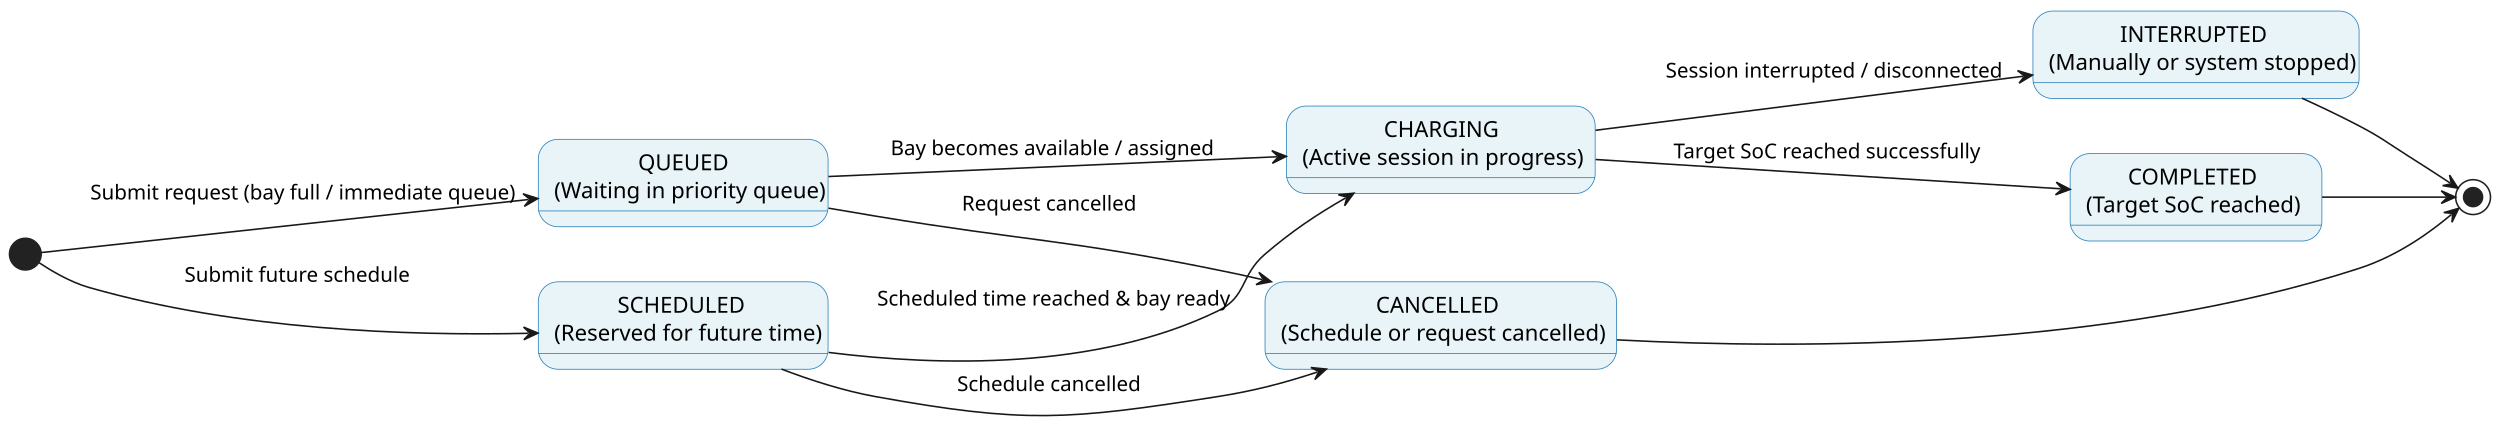
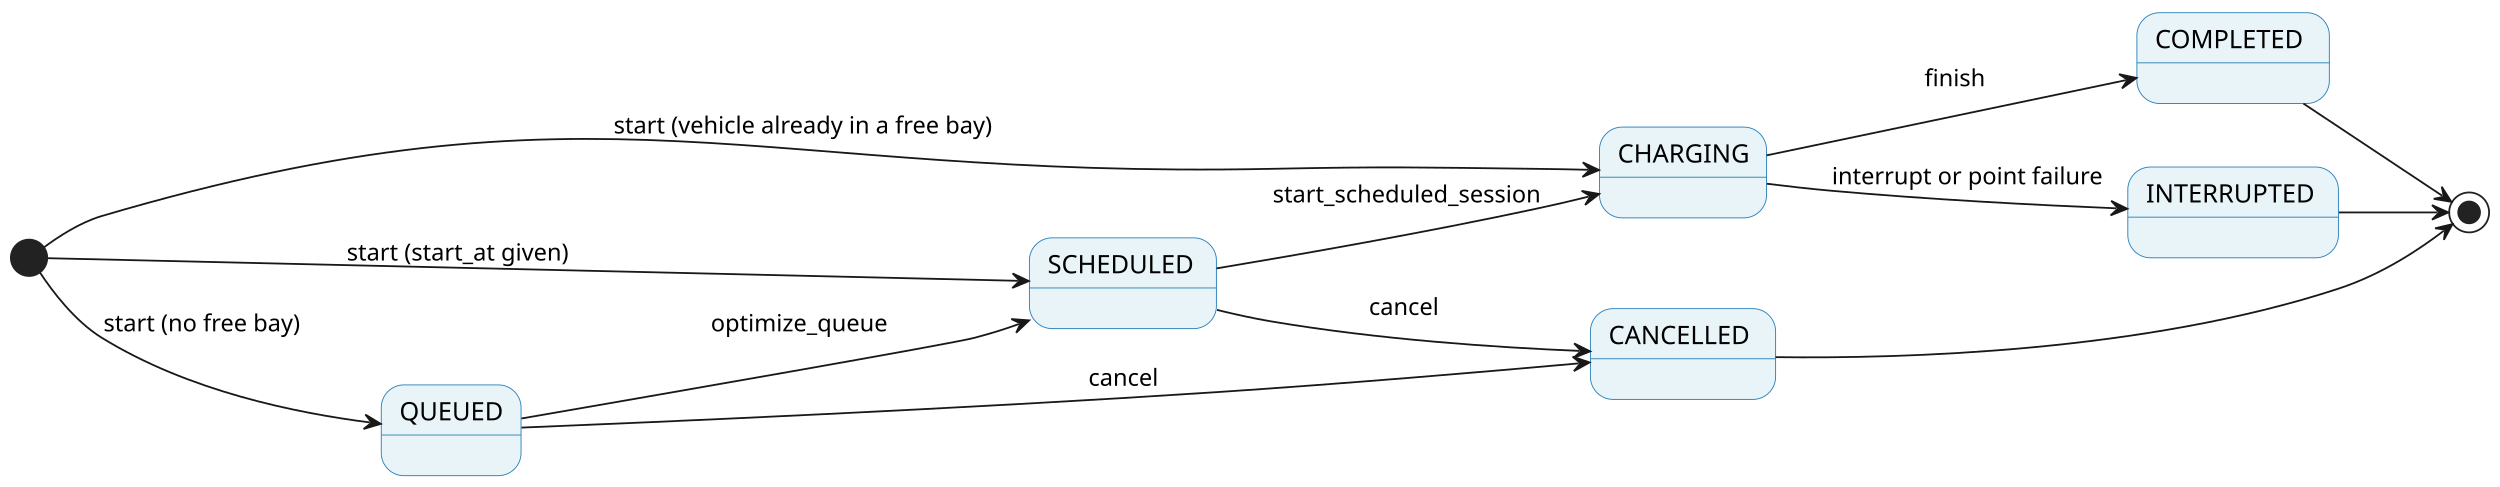
- <svg xmlns="http://www.w3.org/2000/svg" contentStyleType="text/css" height="274px" preserveAspectRatio="none" style="width:1579px;height:274px;background:#FFFFFF;" version="1.1" viewBox="0 0 1579 274" width="1579px" zoomAndPan="magnify">
+ <svg xmlns="http://www.w3.org/2000/svg" contentStyleType="text/css" height="268px" preserveAspectRatio="none" style="width:1377px;height:268px;background:#FFFFFF;" version="1.1" viewBox="0 0 1377 268" width="1377px" zoomAndPan="magnify">
  <defs />
  <g>
-     <ellipse cx="16" cy="160.5" fill="#222222" rx="10" ry="10" style="stroke:#222222;stroke-width:1.0;" />
-     <g id="QUEUED">
-       <rect fill="#E8F4F8" height="55.219" rx="12.5" ry="12.5" style="stroke:#2980B9;stroke-width:0.5;" width="183" x="340" y="88" />
-       <line style="stroke:#2980B9;stroke-width:0.5;" x1="340" x2="523" y1="133.219" y2="133.219" />
-       <text fill="#000000" font-family="sans-serif" font-size="14" lengthAdjust="spacing" textLength="57" x="403" y="107.533">QUEUED</text>
-       <text fill="#000000" font-family="sans-serif" font-size="14" lengthAdjust="spacing" textLength="163" x="350" y="125.143">(Waiting in priority queue)</text>
+     <ellipse cx="16" cy="142" fill="#222222" rx="10" ry="10" style="stroke:#222222;stroke-width:1.0;" />
+     <g id="CHARGING">
+       <rect fill="#E8F4F8" height="50" rx="12.5" ry="12.5" style="stroke:#2980B9;stroke-width:0.5;" width="92" x="881" y="70" />
+       <line style="stroke:#2980B9;stroke-width:0.5;" x1="881" x2="973" y1="97.609" y2="97.609" />
+       <text fill="#000000" font-family="sans-serif" font-size="14" lengthAdjust="spacing" textLength="72" x="891" y="89.533">CHARGING</text>
    </g>
    <g id="SCHEDULED">
-       <rect fill="#E8F4F8" height="55.219" rx="12.5" ry="12.5" style="stroke:#2980B9;stroke-width:0.5;" width="183" x="340" y="178" />
-       <line style="stroke:#2980B9;stroke-width:0.5;" x1="340" x2="523" y1="223.219" y2="223.219" />
-       <text fill="#000000" font-family="sans-serif" font-size="14" lengthAdjust="spacing" textLength="83" x="390" y="197.533">SCHEDULED</text>
-       <text fill="#000000" font-family="sans-serif" font-size="14" lengthAdjust="spacing" textLength="163" x="350" y="215.143">(Reserved for future time)</text>
+       <rect fill="#E8F4F8" height="50" rx="12.5" ry="12.5" style="stroke:#2980B9;stroke-width:0.5;" width="103" x="567" y="131" />
+       <line style="stroke:#2980B9;stroke-width:0.5;" x1="567" x2="670" y1="158.609" y2="158.609" />
+       <text fill="#000000" font-family="sans-serif" font-size="14" lengthAdjust="spacing" textLength="83" x="577" y="150.533">SCHEDULED</text>
    </g>
-     <g id="CHARGING">
-       <rect fill="#E8F4F8" height="55.219" rx="12.5" ry="12.5" style="stroke:#2980B9;stroke-width:0.5;" width="195" x="812.5" y="67" />
-       <line style="stroke:#2980B9;stroke-width:0.5;" x1="812.5" x2="1007.5" y1="112.219" y2="112.219" />
-       <text fill="#000000" font-family="sans-serif" font-size="14" lengthAdjust="spacing" textLength="72" x="874" y="86.533">CHARGING</text>
-       <text fill="#000000" font-family="sans-serif" font-size="14" lengthAdjust="spacing" textLength="175" x="822.5" y="104.143">(Active session in progress)</text>
+     <g id="QUEUED">
+       <rect fill="#E8F4F8" height="50" rx="12.5" ry="12.5" style="stroke:#2980B9;stroke-width:0.5;" width="77" x="210" y="212" />
+       <line style="stroke:#2980B9;stroke-width:0.5;" x1="210" x2="287" y1="239.609" y2="239.609" />
+       <text fill="#000000" font-family="sans-serif" font-size="14" lengthAdjust="spacing" textLength="57" x="220" y="231.533">QUEUED</text>
    </g>
    <g id="COMPLETED">
-       <rect fill="#E8F4F8" height="55.219" rx="12.5" ry="12.5" style="stroke:#2980B9;stroke-width:0.5;" width="159" x="1307.5" y="97" />
-       <line style="stroke:#2980B9;stroke-width:0.5;" x1="1307.5" x2="1466.5" y1="142.219" y2="142.219" />
-       <text fill="#000000" font-family="sans-serif" font-size="14" lengthAdjust="spacing" textLength="86" x="1344" y="116.533">COMPLETED</text>
-       <text fill="#000000" font-family="sans-serif" font-size="14" lengthAdjust="spacing" textLength="139" x="1317.5" y="134.143">(Target SoC reached)</text>
+       <rect fill="#E8F4F8" height="50" rx="12.5" ry="12.5" style="stroke:#2980B9;stroke-width:0.5;" width="106" x="1177" y="7" />
+       <line style="stroke:#2980B9;stroke-width:0.5;" x1="1177" x2="1283" y1="34.609" y2="34.609" />
+       <text fill="#000000" font-family="sans-serif" font-size="14" lengthAdjust="spacing" textLength="86" x="1187" y="26.533">COMPLETED</text>
    </g>
    <g id="INTERRUPTED">
-       <rect fill="#E8F4F8" height="55.219" rx="12.5" ry="12.5" style="stroke:#2980B9;stroke-width:0.5;" width="206" x="1284" y="7" />
-       <line style="stroke:#2980B9;stroke-width:0.5;" x1="1284" x2="1490" y1="52.219" y2="52.219" />
-       <text fill="#000000" font-family="sans-serif" font-size="14" lengthAdjust="spacing" textLength="96" x="1339" y="26.533">INTERRUPTED</text>
-       <text fill="#000000" font-family="sans-serif" font-size="14" lengthAdjust="spacing" textLength="186" x="1294" y="44.143">(Manually or system stopped)</text>
+       <rect fill="#E8F4F8" height="50" rx="12.5" ry="12.5" style="stroke:#2980B9;stroke-width:0.5;" width="116" x="1172" y="92" />
+       <line style="stroke:#2980B9;stroke-width:0.5;" x1="1172" x2="1288" y1="119.609" y2="119.609" />
+       <text fill="#000000" font-family="sans-serif" font-size="14" lengthAdjust="spacing" textLength="96" x="1182" y="111.533">INTERRUPTED</text>
    </g>
    <g id="CANCELLED">
-       <rect fill="#E8F4F8" height="55.219" rx="12.5" ry="12.5" style="stroke:#2980B9;stroke-width:0.5;" width="222" x="799" y="178" />
-       <line style="stroke:#2980B9;stroke-width:0.5;" x1="799" x2="1021" y1="223.219" y2="223.219" />
-       <text fill="#000000" font-family="sans-serif" font-size="14" lengthAdjust="spacing" textLength="82" x="869" y="197.533">CANCELLED</text>
-       <text fill="#000000" font-family="sans-serif" font-size="14" lengthAdjust="spacing" textLength="202" x="809" y="215.143">(Schedule or request cancelled)</text>
+       <rect fill="#E8F4F8" height="50" rx="12.5" ry="12.5" style="stroke:#2980B9;stroke-width:0.5;" width="102" x="876" y="170" />
+       <line style="stroke:#2980B9;stroke-width:0.5;" x1="876" x2="978" y1="197.609" y2="197.609" />
+       <text fill="#000000" font-family="sans-serif" font-size="14" lengthAdjust="spacing" textLength="82" x="886" y="189.533">CANCELLED</text>
    </g>
-     <ellipse cx="1562" cy="124.5" fill="none" rx="11" ry="11" style="stroke:#222222;stroke-width:1.0;" />
-     <ellipse cx="1562" cy="124.5" fill="#222222" rx="6" ry="6" style="stroke:#222222;stroke-width:1.0;" />
-     <g id="link_*start*_QUEUED">
-       <path d="M26.02,159.52 C66.41,155.12 227.355,137.609 333.735,126.029 " fill="none" id="*start*-to-QUEUED" style="stroke:#181818;stroke-width:1.0;" />
-       <polygon fill="#181818" points="339.7,125.38,330.32,122.377,334.729,125.921,331.186,130.331,339.7,125.38" style="stroke:#181818;stroke-width:1.0;" />
-       <text fill="#000000" font-family="sans-serif" font-size="13" lengthAdjust="spacing" textLength="252" x="57" y="125.995">Submit request (bay full / immediate queue)</text>
+     <ellipse cx="1360" cy="117" fill="none" rx="11" ry="11" style="stroke:#222222;stroke-width:1.0;" />
+     <ellipse cx="1360" cy="117" fill="#222222" rx="6" ry="6" style="stroke:#222222;stroke-width:1.0;" />
+     <g id="link_*start*_CHARGING">
+       <path d="M24.25,136.22 C31.72,130.65 43.94,122.56 56,119 C330.77,38.02 413.6,98.78 700,93 C764.88,91.69 781.12,92.19 846,93 C857.25,93.14 863.392,93.242 874.732,93.522 " fill="none" id="*start*-to-CHARGING" style="stroke:#181818;stroke-width:1.0;" />
+       <polygon fill="#181818" points="880.73,93.67,871.832,89.449,875.731,93.547,871.634,97.447,880.73,93.67" style="stroke:#181818;stroke-width:1.0;" />
+       <text fill="#000000" font-family="sans-serif" font-size="13" lengthAdjust="spacing" textLength="198" x="338" y="73.495">start (vehicle already in a free bay)</text>
    </g>
    <g id="link_*start*_SCHEDULED">
-       <path d="M24.63,165.9 C32.2,170.94 44.32,178.15 56,181.5 C150.1,208.45 256.751,212.168 333.761,210.518 " fill="none" id="*start*-to-SCHEDULED" style="stroke:#181818;stroke-width:1.0;" />
-       <polygon fill="#181818" points="339.76,210.39,330.676,206.584,334.761,210.497,330.848,214.582,339.76,210.39" style="stroke:#181818;stroke-width:1.0;" />
-       <text fill="#000000" font-family="sans-serif" font-size="13" lengthAdjust="spacing" textLength="133" x="116.5" y="177.995">Submit future schedule</text>
+       <path d="M26.43,142.22 C88.06,143.66 428.852,151.6 560.662,154.67 " fill="none" id="*start*-to-SCHEDULED" style="stroke:#181818;stroke-width:1.0;" />
+       <polygon fill="#181818" points="566.66,154.81,557.756,150.601,561.661,154.694,557.569,158.599,566.66,154.81" style="stroke:#181818;stroke-width:1.0;" />
+       <text fill="#000000" font-family="sans-serif" font-size="13" lengthAdjust="spacing" textLength="115" x="191" y="143.495">start (start_at given)</text>
    </g>
-     <g id="link_QUEUED_CHARGING">
-       <path d="M523.25,111.5 C606.01,107.85 721.926,102.745 806.456,99.014 " fill="none" id="QUEUED-to-CHARGING" style="stroke:#181818;stroke-width:1.0;" />
-       <polygon fill="#181818" points="812.45,98.75,803.282,95.151,807.455,98.97,803.635,103.143,812.45,98.75" style="stroke:#181818;stroke-width:1.0;" />
-       <text fill="#000000" font-family="sans-serif" font-size="13" lengthAdjust="spacing" textLength="197" x="562.5" y="97.995">Bay becomes available / assigned</text>
+     <g id="link_*start*_QUEUED">
+       <path d="M22.02,150.12 C28.59,160.09 41.06,176.78 56,186 C104.02,215.63 163.149,227.463 203.729,232.693 " fill="none" id="*start*-to-QUEUED" style="stroke:#181818;stroke-width:1.0;" />
+       <polygon fill="#181818" points="209.68,233.46,201.265,228.342,204.721,232.821,200.243,236.277,209.68,233.46" style="stroke:#181818;stroke-width:1.0;" />
+       <text fill="#000000" font-family="sans-serif" font-size="13" lengthAdjust="spacing" textLength="102" x="57" y="182.495">start (no free bay)</text>
+     </g>
+     <g id="link_QUEUED_SCHEDULED">
+       <path d="M287.21,230.5 C362.44,217.5 525,189.27 537,186 C546.78,183.33 551.401,181.993 561.201,178.483 " fill="none" id="QUEUED-to-SCHEDULED" style="stroke:#181818;stroke-width:1.0;" />
+       <polygon fill="#181818" points="566.85,176.46,557.028,175.729,562.143,178.146,559.726,183.26,566.85,176.46" style="stroke:#181818;stroke-width:1.0;" />
+       <text fill="#000000" font-family="sans-serif" font-size="13" lengthAdjust="spacing" textLength="91" x="391.5" y="182.495">optimize_queue</text>
    </g>
    <g id="link_QUEUED_CANCELLED">
-       <path d="M523.27,131.48 C533.3,133.2 543.36,134.9 553,136.5 C648.87,152.4 673.77,151.14 769,170.5 C780.05,172.74 785.696,173.92 797.126,176.58 " fill="none" id="QUEUED-to-CANCELLED" style="stroke:#181818;stroke-width:1.0;" />
-       <polygon fill="#181818" points="802.97,177.94,795.111,172.004,798.1,176.807,793.298,179.796,802.97,177.94" style="stroke:#181818;stroke-width:1.0;" />
-       <text fill="#000000" font-family="sans-serif" font-size="13" lengthAdjust="spacing" textLength="107" x="607.5" y="132.995">Request cancelled</text>
+       <path d="M287.22,235.52 C360.85,232.54 528.87,225.31 670,216 C741.42,211.29 817.934,204.764 869.544,200.154 " fill="none" id="QUEUED-to-CANCELLED" style="stroke:#181818;stroke-width:1.0;" />
+       <polygon fill="#181818" points="875.52,199.62,866.2,196.437,870.54,200.065,866.912,204.405,875.52,199.62" style="stroke:#181818;stroke-width:1.0;" />
+       <text fill="#000000" font-family="sans-serif" font-size="13" lengthAdjust="spacing" textLength="38" x="599.5" y="212.495">cancel</text>
+     </g>
+     <g id="link_SCHEDULED_CANCELLED">
+       <path d="M670.31,170.7 C680.1,173.12 690.32,175.36 700,177 C759.96,187.13 823.865,191.337 869.875,193.277 " fill="none" id="SCHEDULED-to-CANCELLED" style="stroke:#181818;stroke-width:1.0;" />
+       <polygon fill="#181818" points="875.87,193.53,867.047,189.154,870.874,193.319,866.71,197.147,875.87,193.53" style="stroke:#181818;stroke-width:1.0;" />
+       <text fill="#000000" font-family="sans-serif" font-size="13" lengthAdjust="spacing" textLength="38" x="754" y="173.495">cancel</text>
    </g>
    <g id="link_SCHEDULED_CHARGING">
-       <path d="M523.33,222.6 C593.91,231.42 692.35,233.65 769,196.5 C787.74,187.41 783.18,174.05 799,160.5 C815.92,146.01 831.201,135.765 849.881,125.005 " fill="none" id="SCHEDULED-to-CHARGING" style="stroke:#181818;stroke-width:1.0;" />
-       <polygon fill="#181818" points="855.08,122.01,845.285,123.036,850.747,124.506,849.278,129.968,855.08,122.01" style="stroke:#181818;stroke-width:1.0;" />
-       <text fill="#000000" font-family="sans-serif" font-size="13" lengthAdjust="spacing" textLength="214" x="554" y="192.995">Scheduled time reached &amp; bay ready</text>
-     </g>
-     <g id="link_SCHEDULED_CANCELLED">
-       <path d="M493.53,233.1 C512.23,240.23 533.11,246.91 553,250.5 C647.47,267.56 674.16,265.37 769,250.5 C791.83,246.92 810.309,242.121 832.039,234.991 " fill="none" id="SCHEDULED-to-CANCELLED" style="stroke:#181818;stroke-width:1.0;" />
-       <polygon fill="#181818" points="837.74,233.12,827.942,232.125,832.989,234.679,830.436,239.726,837.74,233.12" style="stroke:#181818;stroke-width:1.0;" />
-       <text fill="#000000" font-family="sans-serif" font-size="13" lengthAdjust="spacing" textLength="113" x="604.5" y="246.995">Schedule cancelled</text>
+       <path d="M670.07,147.83 C716.09,140.16 785.84,127.95 846,115 C857.34,112.56 863.687,111.108 875.027,108.288 " fill="none" id="SCHEDULED-to-CHARGING" style="stroke:#181818;stroke-width:1.0;" />
+       <polygon fill="#181818" points="880.85,106.84,871.151,105.13,875.998,108.047,873.081,112.894,880.85,106.84" style="stroke:#181818;stroke-width:1.0;" />
+       <text fill="#000000" font-family="sans-serif" font-size="13" lengthAdjust="spacing" textLength="144" x="701" y="111.495">start_scheduled_session</text>
    </g>
    <g id="link_CHARGING_COMPLETED">
-       <path d="M1007.77,100.74 C1022.26,101.67 1037.02,102.61 1051,103.5 C1138.82,109.07 1233.602,115.007 1301.492,119.237 " fill="none" id="CHARGING-to-COMPLETED" style="stroke:#181818;stroke-width:1.0;" />
-       <polygon fill="#181818" points="1307.48,119.61,1298.746,115.058,1302.49,119.299,1298.249,123.043,1307.48,119.61" style="stroke:#181818;stroke-width:1.0;" />
-       <text fill="#000000" font-family="sans-serif" font-size="13" lengthAdjust="spacing" textLength="191" x="1057" y="99.995">Target SoC reached successfully</text>
+       <path d="M973.06,85.57 C1027.59,74.15 1113.367,56.199 1170.917,44.159 " fill="none" id="CHARGING-to-COMPLETED" style="stroke:#181818;stroke-width:1.0;" />
+       <polygon fill="#181818" points="1176.79,42.93,1167.162,40.858,1171.896,43.954,1168.8,48.688,1176.79,42.93" style="stroke:#181818;stroke-width:1.0;" />
+       <text fill="#000000" font-family="sans-serif" font-size="13" lengthAdjust="spacing" textLength="30" x="1060" y="47.495">finish</text>
    </g>
    <g id="link_CHARGING_INTERRUPTED">
-       <path d="M1007.7,82.28 C1087.99,72.14 1195.927,58.512 1277.737,48.172 " fill="none" id="CHARGING-to-INTERRUPTED" style="stroke:#181818;stroke-width:1.0;" />
-       <polygon fill="#181818" points="1283.69,47.42,1274.259,44.58,1278.729,48.047,1275.263,52.517,1283.69,47.42" style="stroke:#181818;stroke-width:1.0;" />
-       <text fill="#000000" font-family="sans-serif" font-size="13" lengthAdjust="spacing" textLength="201" x="1052" y="48.995">Session interrupted / disconnected</text>
+       <path d="M973.21,101.21 C984.55,102.62 996.71,103.99 1008,105 C1063.49,109.97 1121.025,112.914 1165.685,114.744 " fill="none" id="CHARGING-to-INTERRUPTED" style="stroke:#181818;stroke-width:1.0;" />
+       <polygon fill="#181818" points="1171.68,114.99,1162.851,110.625,1166.684,114.785,1162.524,118.618,1171.68,114.99" style="stroke:#181818;stroke-width:1.0;" />
+       <text fill="#000000" font-family="sans-serif" font-size="13" lengthAdjust="spacing" textLength="132" x="1009" y="101.495">interrupt or point failure</text>
    </g>
    <g id="link_COMPLETED_*end*">
-       <path d="M1466.65,124.5 C1499.68,124.5 1528.24,124.5 1544.88,124.5 " fill="none" id="COMPLETED-to-*end*" style="stroke:#181818;stroke-width:1.0;" />
-       <polygon fill="#181818" points="1550.88,124.5,1541.88,120.5,1545.88,124.5,1541.88,128.5,1550.88,124.5" style="stroke:#181818;stroke-width:1.0;" />
+       <path d="M1268.71,57.04 C1297.03,75.85 1328.663,96.85 1345.203,107.84 " fill="none" id="COMPLETED-to-*end*" style="stroke:#181818;stroke-width:1.0;" />
+       <polygon fill="#181818" points="1350.2,111.16,1344.918,102.848,1346.035,108.393,1340.49,109.511,1350.2,111.16" style="stroke:#181818;stroke-width:1.0;" />
    </g>
    <g id="link_INTERRUPTED_*end*">
-       <path d="M1453.91,62.02 C1466.05,67.53 1478.51,73.48 1490,79.5 C1504.31,87 1507.34,89.87 1521,98.5 C1531.93,105.4 1539.378,110.242 1547.448,115.552 " fill="none" id="INTERRUPTED-to-*end*" style="stroke:#181818;stroke-width:1.0;" />
-       <polygon fill="#181818" points="1552.46,118.85,1547.14,110.561,1548.283,116.102,1542.743,117.245,1552.46,118.85" style="stroke:#181818;stroke-width:1.0;" />
+       <path d="M1288.26,117 C1311.16,117 1329.22,117 1342.55,117 " fill="none" id="INTERRUPTED-to-*end*" style="stroke:#181818;stroke-width:1.0;" />
+       <polygon fill="#181818" points="1348.55,117,1339.55,113,1343.55,117,1339.55,121,1348.55,117" style="stroke:#181818;stroke-width:1.0;" />
    </g>
    <g id="link_CANCELLED_*end*">
-       <path d="M1021.25,214.66 C1140.04,220.88 1333.12,220.36 1490,169.5 C1515.27,161.31 1535.893,145.876 1548.373,135.406 " fill="none" id="CANCELLED-to-*end*" style="stroke:#181818;stroke-width:1.0;" />
-       <polygon fill="#181818" points="1552.97,131.55,1543.504,134.27,1549.139,134.764,1548.646,140.399,1552.97,131.55" style="stroke:#181818;stroke-width:1.0;" />
+       <path d="M978.01,196.71 C1048.84,197.65 1181.61,193.89 1288,159 C1312.77,150.88 1333.426,136.714 1346.065,127.094 " fill="none" id="CANCELLED-to-*end*" style="stroke:#181818;stroke-width:1.0;" />
+       <polygon fill="#181818" points="1350.84,123.46,1341.256,125.728,1346.861,126.488,1346.101,132.094,1350.84,123.46" style="stroke:#181818;stroke-width:1.0;" />
    </g>
  </g>
</svg>
